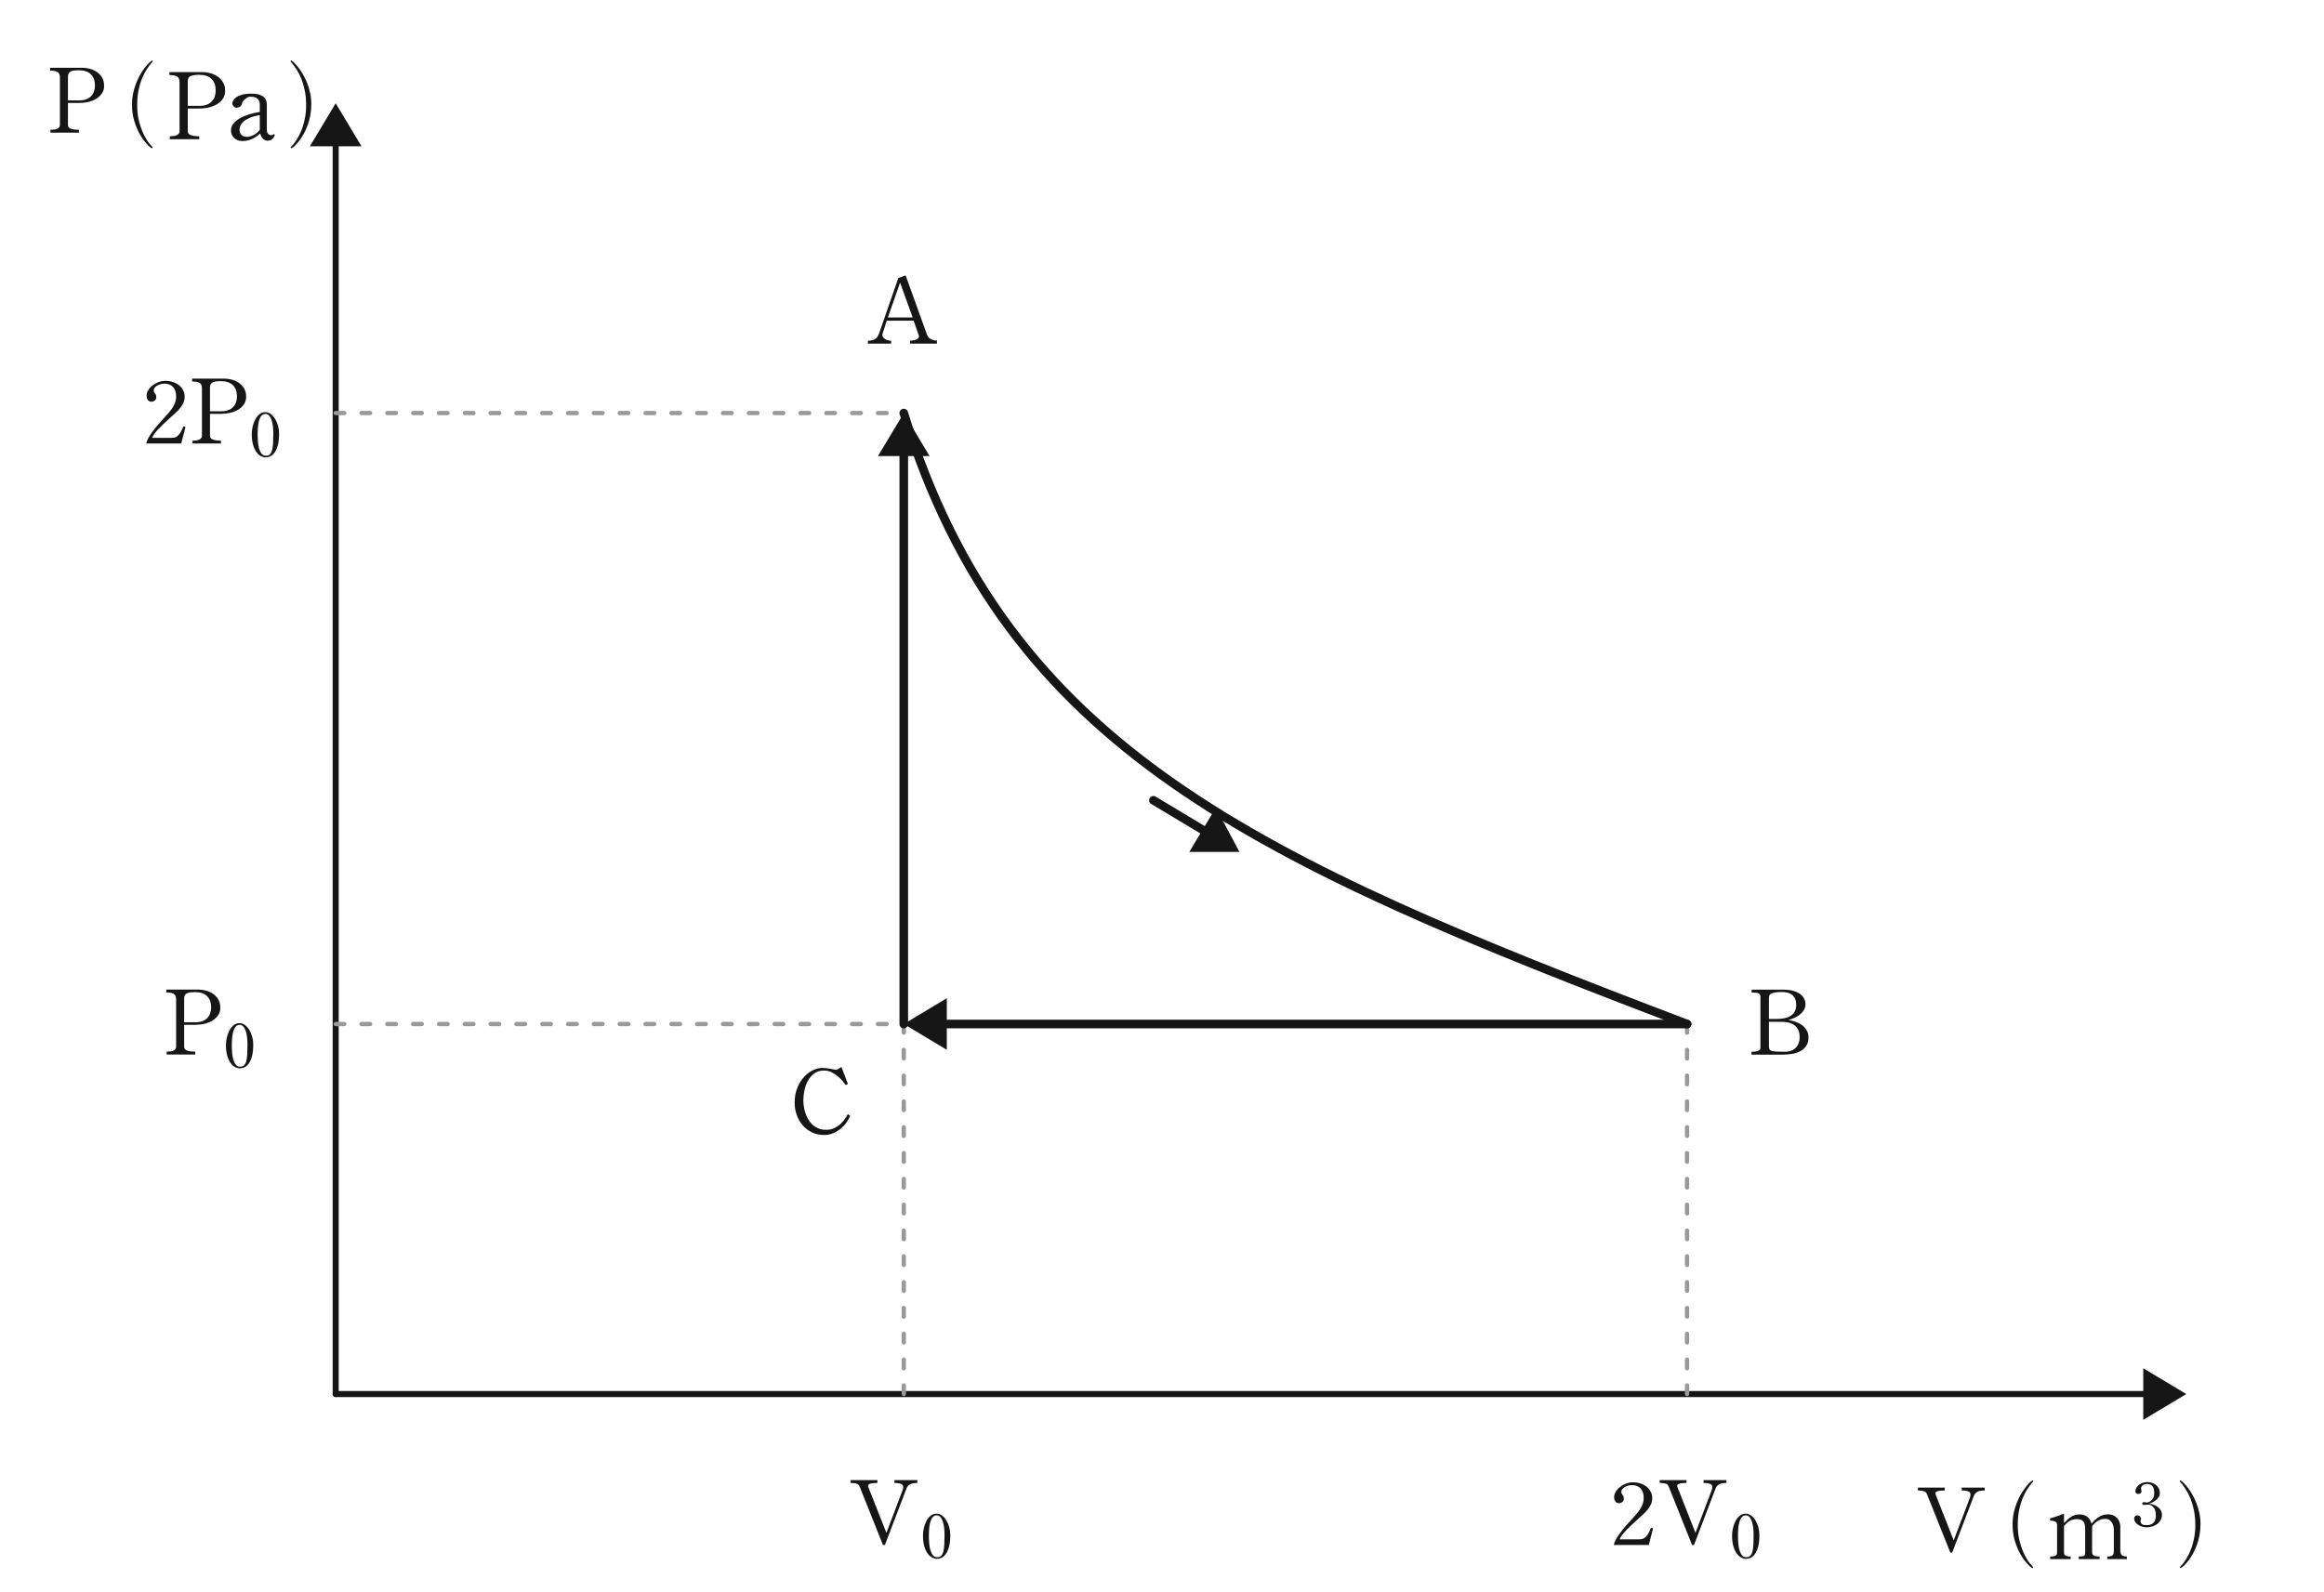
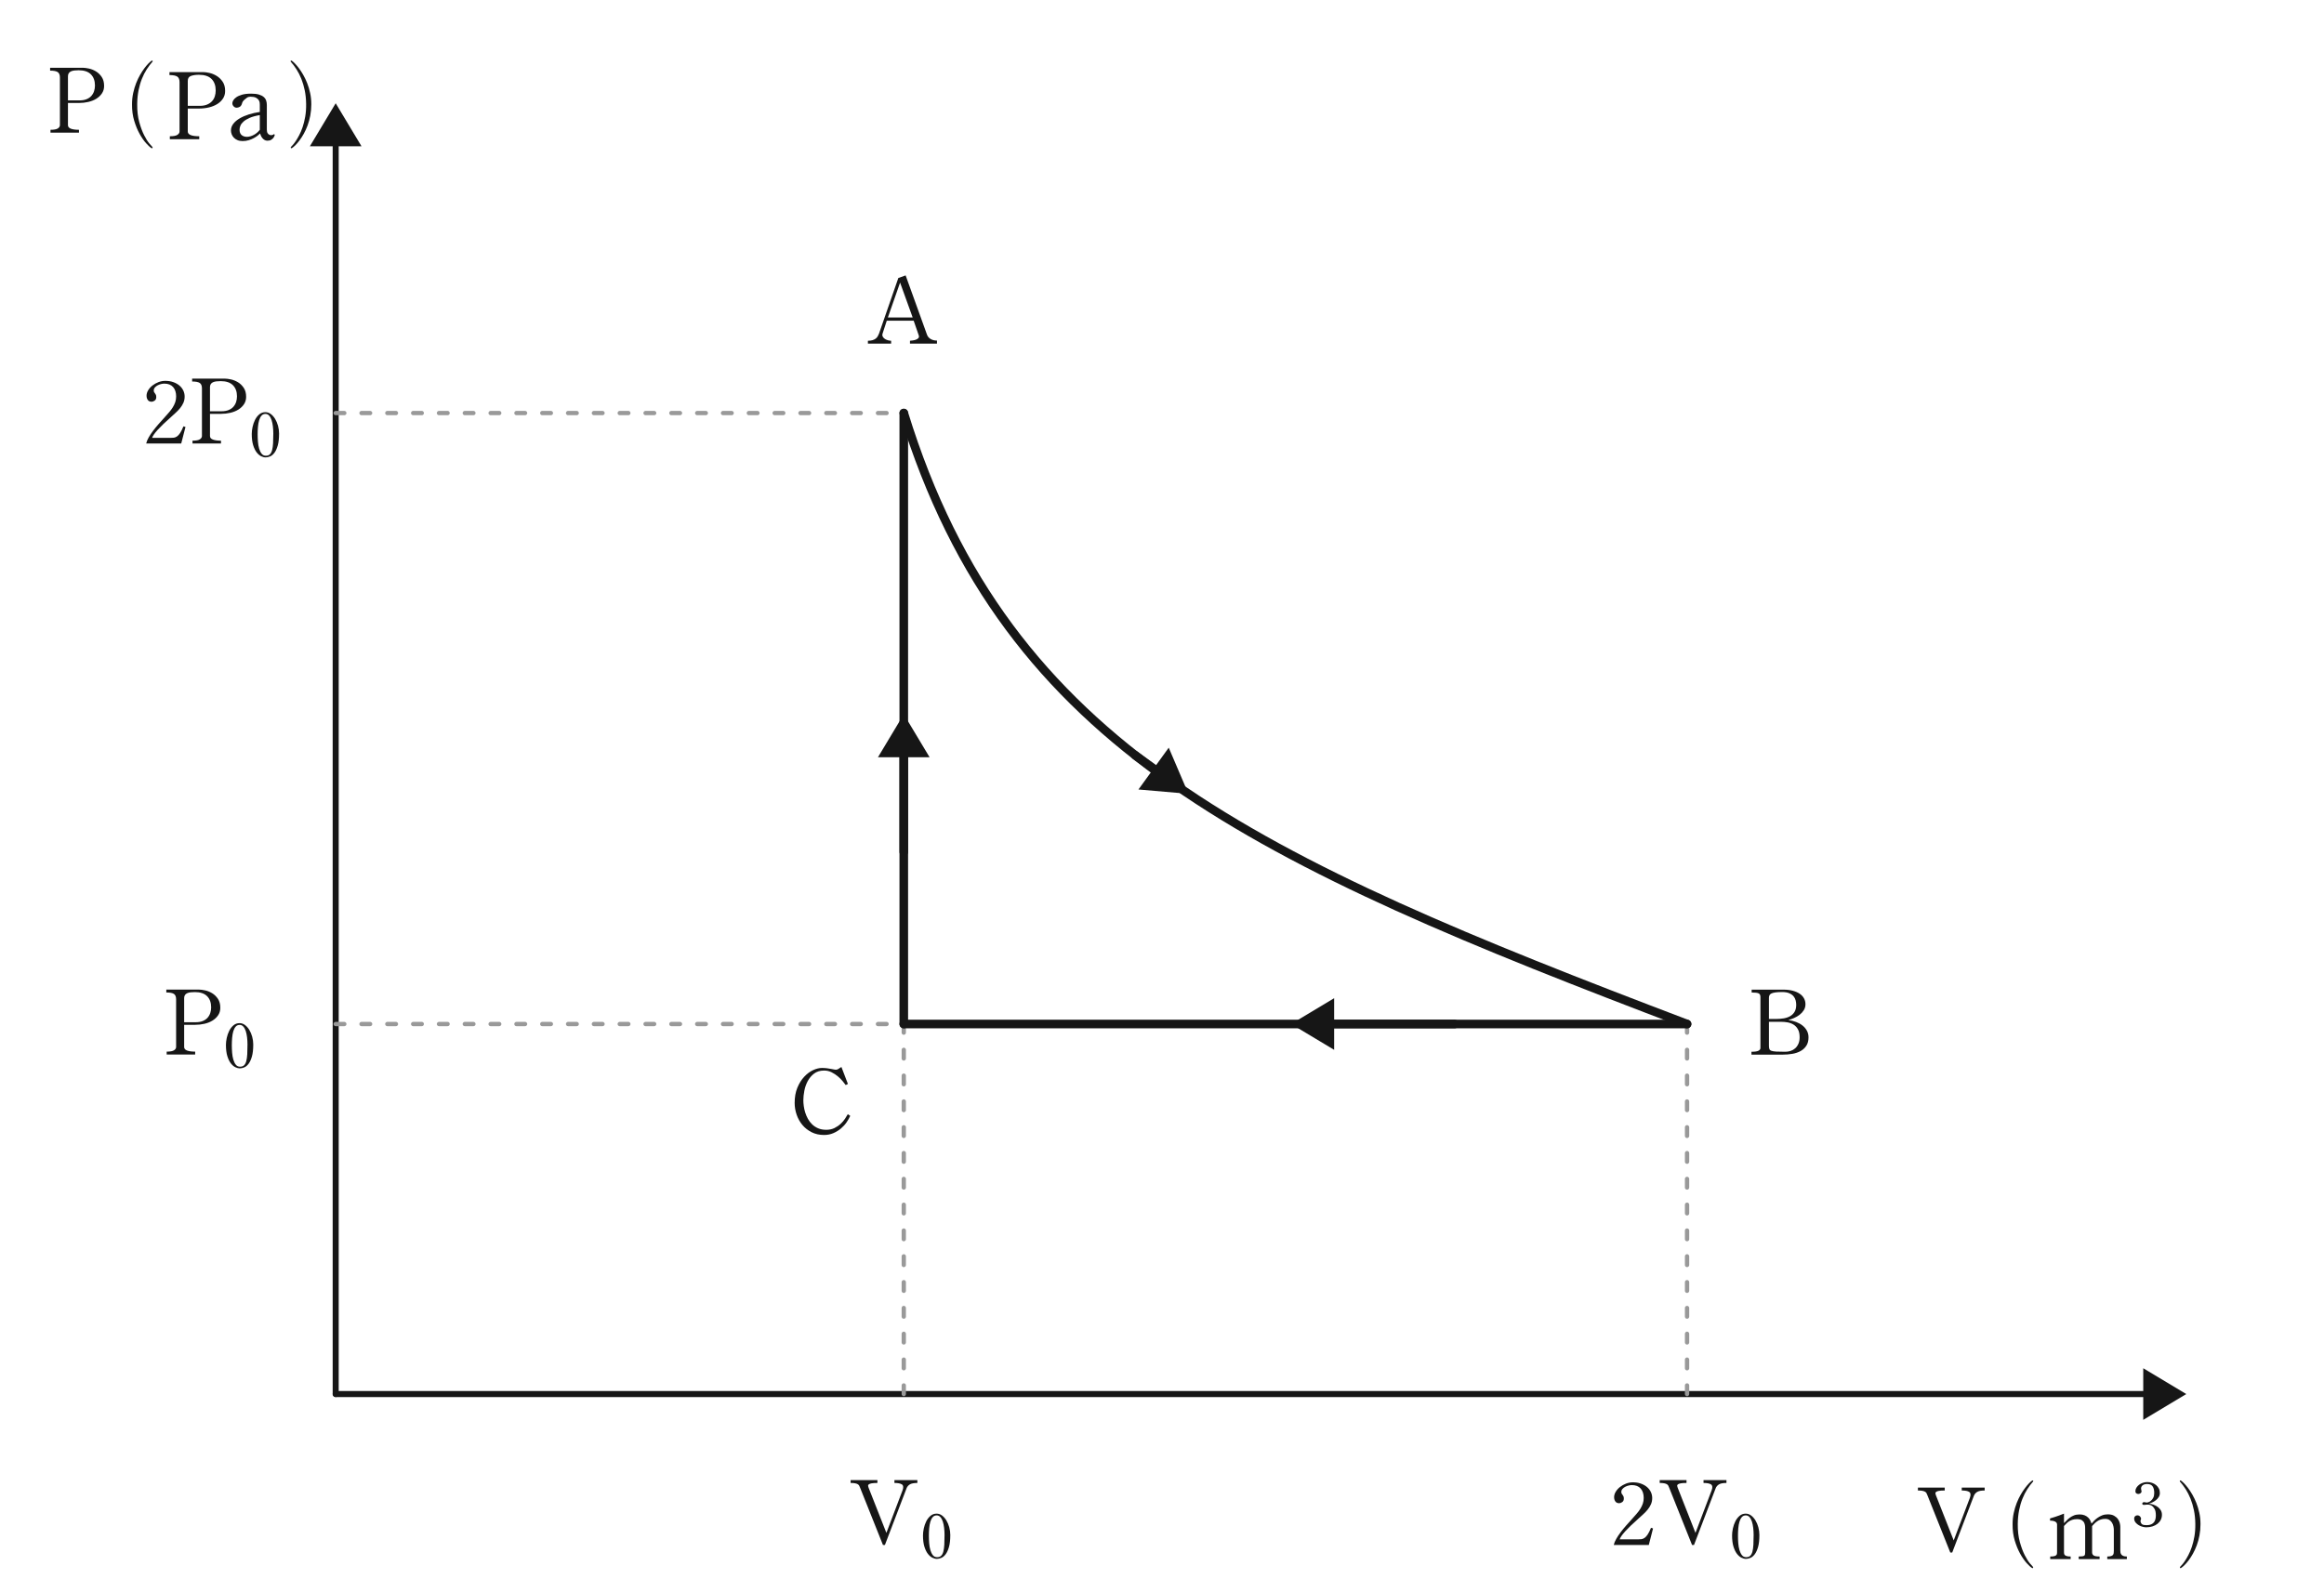
<svg xmlns="http://www.w3.org/2000/svg" width="232.0pt" height="158.963pt" viewBox="0 0 270 185">
  <g stroke-linecap="round" stroke-linejoin="round">
    <line x1="39" y1="162" x2="250.75" y2="162.0" stroke="#161616" stroke-width="0.7" />
    <path d="M 254,162 L 249.0,159.0 L 249.0,165.0 Z" stroke="#161616" stroke-width="0" fill="#161616" />
    <line x1="39" y1="162" x2="39.0" y2="15.25" stroke="#161616" stroke-width="0.7" />
    <path d="M 39,12 L 36.0,17.0 L 42.0,17.0 Z" stroke="#161616" stroke-width="0" fill="#161616" />
    <path d="M614 507Q614 462 591.0 427.5Q568 393 530.5 369.5Q493 346 443.5 334.5Q394 323 342 323H223V83Q223 57 254.0 45.0Q285 33 342 33V2H34V33Q92 33 114.0 48.0Q136 63 136 83V599Q136 641 112.5 657.0Q89 673 30 673V704H385Q411 704 450.0 695.5Q489 687 525.5 665.0Q562 643 588.0 604.5Q614 566 614 507ZM515 512Q515 589 471.0 633.0Q427 677 339 677Q313 677 292.0 674.5Q271 672 255.5 665.0Q240 658 231.5 645.0Q223 632 223 612V351H347Q392 351 424.0 364.0Q456 377 476.0 399.5Q496 422 505.5 451.0Q515 480 515 512Z" fill="#161616" transform="translate(5.5,15.4375) scale(0.0107422,-0.0107422)" />
    <path d="M132 309Q132 373 144.5 430.5Q157 488 176.5 537.5Q196 587 220.0 628.5Q244 670 267.5 701.0Q291 732 311.0 752.0Q331 772 343 780Q349 785 354.0 779.5Q359 774 352 768Q320 732 290.5 686.0Q261 640 238.5 583.5Q216 527 202.5 459.5Q189 392 188 311Q187 200 210.5 115.5Q234 31 263.5 -26.5Q293 -84 319.0 -115.0Q345 -146 350 -150Q358 -158 353.0 -164.0Q348 -170 342 -165Q319 -151 283.5 -111.5Q248 -72 214.0 -11.0Q180 50 155.5 131.0Q131 212 132 309Z" fill="#161616" transform="translate(13.9201,15.4375) scale(0.0107422,-0.0107422)" />
    <path d="M627 453Q627 406 603.5 370.5Q580 335 541.0 311.0Q502 287 451.5 275.0Q401 263 347 263H223V15Q223 -12 255.0 -24.5Q287 -37 347 -37V-69H29V-37Q88 -37 111.0 -21.5Q134 -6 134 15V548Q134 592 109.5 608.5Q85 625 25 625V657H391Q418 657 458.0 648.0Q498 639 535.5 616.0Q573 593 600.0 553.5Q627 514 627 453ZM525 458Q525 538 480.0 583.0Q435 628 344 628Q291 628 257.0 615.5Q223 603 223 562V292H352Q398 292 431.0 305.5Q464 319 485.0 342.0Q506 365 515.5 395.0Q525 425 525 458Z" fill="#161616" transform="translate(19.4201,15.4375) scale(0.0107422,-0.0107422)" />
    <path d="M506 -22Q502 -40 491 -54Q482 -66 466.5 -75.5Q451 -85 426 -85Q409 -85 395.5 -77.0Q382 -69 372.5 -57.5Q363 -46 356.5 -32.0Q350 -18 348 -6Q338 -16 320.5 -30.0Q303 -44 279.0 -57.0Q255 -70 224.5 -79.5Q194 -89 158 -89Q126 -89 102.0 -78.5Q78 -68 62.5 -51.5Q47 -35 39.5 -14.5Q32 6 32 25Q32 65 57.5 98.0Q83 131 126.5 156.5Q170 182 226.0 199.5Q282 217 344 226V305Q344 312 342.5 326.5Q341 341 331.5 355.5Q322 370 301.5 380.5Q281 391 243 391Q221 391 205.0 380.0Q189 369 176 357Q158 339 155.5 330.0Q153 321 149 310Q141 289 125.5 280.5Q110 272 93 272Q75 272 61.0 286.5Q47 301 47 321Q47 333 56.5 350.5Q66 368 89.0 384.5Q112 401 151.0 412.5Q190 424 250 424Q301 424 333.5 414.5Q366 405 385.5 388.5Q405 372 412.5 349.5Q420 327 420 301V35Q420 9 429.0 -4.5Q438 -18 451.0 -22.5Q464 -27 477.0 -24.0Q490 -21 499 -13ZM344 192Q278 181 235.5 162.5Q193 144 168.5 122.5Q144 101 134.5 78.0Q125 55 125 35Q125 -7 149.0 -25.5Q173 -44 207.5 -43.0Q242 -42 279.5 -22.0Q317 -2 344 33Z" fill="#161616" transform="translate(26.4885,15.4375) scale(0.0107422,-0.0107422)" />
    <path d="M163 780Q175 772 195.0 752.0Q215 732 238.5 701.0Q262 670 286.0 628.5Q310 587 329.5 537.5Q349 488 361.5 430.5Q374 373 374 309Q374 245 363.0 187.0Q352 129 333.5 79.5Q315 30 292.0 -11.0Q269 -52 245.5 -83.0Q222 -114 200.5 -135.0Q179 -156 164 -165Q158 -170 153.0 -164.0Q148 -158 156 -150Q159 -147 172.5 -132.5Q186 -118 204.0 -91.5Q222 -65 242.5 -26.5Q263 12 280.0 62.0Q297 112 308.0 174.5Q319 237 318 311Q317 392 303.0 459.5Q289 527 266.5 583.5Q244 640 214.5 686.0Q185 732 153 768Q147 774 151.5 779.5Q156 785 163 780Z" fill="#161616" transform="translate(32.1496,15.4375) scale(0.0107422,-0.0107422)" />
    <path d="M752 673Q695 673 670.0 657.0Q645 641 635 615L401 2H380L132 623Q128 635 122.5 644.5Q117 654 106.5 660.0Q96 666 78.0 669.5Q60 673 30 673V704H320V673Q279 673 257.5 669.0Q236 665 227.0 658.0Q218 651 219.0 642.0Q220 633 224 623L417 133L592 594Q609 641 585.5 657.0Q562 673 504 673V704H752Z" fill="#161616" transform="translate(222.5,180.4375) scale(0.0107422,-0.0107422)" />
    <path d="M132 309Q132 373 144.5 430.5Q157 488 176.5 537.5Q196 587 220.0 628.5Q244 670 267.5 701.0Q291 732 311.0 752.0Q331 772 343 780Q349 785 354.0 779.5Q359 774 352 768Q320 732 290.5 686.0Q261 640 238.5 583.5Q216 527 202.5 459.5Q189 392 188 311Q187 200 210.5 115.5Q234 31 263.5 -26.5Q293 -84 319.0 -115.0Q345 -146 350 -150Q358 -158 353.0 -164.0Q348 -170 342 -165Q319 -151 283.5 -111.5Q248 -72 214.0 -11.0Q180 50 155.5 131.0Q131 212 132 309Z" fill="#161616" transform="translate(232.4025,180.4375) scale(0.0107422,-0.0107422)" />
    <path d="M856 -69H644V-41Q670 -41 684.5 -36.5Q699 -32 705.5 -24.0Q712 -16 713.5 -4.0Q715 8 715 22V246Q715 262 711.0 283.0Q707 304 696.5 322.5Q686 341 668.0 353.5Q650 366 621 366Q595 366 574.0 359.0Q553 352 536.5 341.0Q520 330 506.0 316.0Q492 302 480 288V3Q480 -17 495.5 -29.0Q511 -41 561 -41V-69H335V-41Q360 -41 374.5 -39.0Q389 -37 395.5 -31.5Q402 -26 403.5 -16.5Q405 -7 405 7V234Q405 256 404.5 278.5Q404 301 396.0 320.0Q388 339 370.0 351.0Q352 363 316 363Q286 363 264.5 355.5Q243 348 227.0 337.0Q211 326 199.0 313.0Q187 300 176 289V4Q176 -4 177.5 -12.0Q179 -20 186.0 -26.5Q193 -33 207.5 -37.0Q222 -41 248 -41V-69H27V-41Q54 -41 69.0 -37.5Q84 -34 91.0 -27.5Q98 -21 99.5 -13.0Q101 -5 101 4V305Q101 311 98.5 318.0Q96 325 88.0 331.5Q80 338 65.0 342.5Q50 347 25 347V371Q52 378 78 387Q101 395 127.0 404.0Q153 413 176 423V320Q189 332 204.0 348.0Q219 364 238.5 378.5Q258 393 283.5 403.5Q309 414 345 414Q377 414 399.5 404.5Q422 395 437.0 380.5Q452 366 460.5 348.5Q469 331 474 315Q483 326 499.0 343.0Q515 360 537.0 376.0Q559 392 587.0 403.5Q615 415 649 415Q691 415 717.5 400.0Q744 385 759.0 364.0Q774 343 779.5 320.0Q785 297 785 280V22Q785 12 787.0 1.0Q789 -10 796.0 -19.5Q803 -29 817.0 -35.0Q831 -41 856 -41Z" fill="#161616" transform="translate(237.9025,180.4375) scale(0.0107422,-0.0107422)" />
    <path d="M480 175Q480 131 461.5 95.5Q443 60 410.5 34.5Q378 9 333.5 -5.0Q289 -19 238 -19Q215 -19 184.0 -11.5Q153 -4 124.5 12.0Q96 28 75.0 52.5Q54 77 51 111Q49 134 63.5 150.0Q78 166 100 166Q114 166 125.0 160.5Q136 155 143.5 146.5Q151 138 154.5 129.0Q158 120 158 113Q158 108 156.0 103.5Q154 99 152.0 93.0Q150 87 149.0 80.5Q148 74 150 67Q159 35 178.5 24.5Q198 14 244 14Q287 14 315.0 27.0Q343 40 358.5 61.0Q374 82 380.0 109.0Q386 136 386 165Q386 230 366.5 264.5Q347 299 322.5 314.5Q298 330 274.5 331.0Q251 332 242 331Q201 325 188.5 329.0Q176 333 176 347Q176 361 190.0 367.0Q204 373 241 364Q249 362 269.0 368.0Q289 374 309.5 391.0Q330 408 345.5 437.0Q361 466 361 511Q361 579 335.5 614.5Q310 650 250 650Q224 650 206.5 643.5Q189 637 178.0 627.0Q167 617 162.0 604.5Q157 592 157 580Q157 569 161.0 558.0Q165 547 165 536Q165 525 159.5 517.5Q154 510 146.5 505.5Q139 501 131.0 498.5Q123 496 117 496Q97 496 83.5 506.5Q70 517 70 538Q70 568 86.0 593.5Q102 619 127.5 638.5Q153 658 186.0 669.0Q219 680 253 680Q292 680 327.0 668.0Q362 656 389.0 634.0Q416 612 432.0 581.0Q448 550 448 512Q448 476 430.5 448.5Q413 421 387.5 400.5Q362 380 332.5 366.5Q303 353 279 347Q317 342 353.0 329.0Q389 316 417.5 294.0Q446 272 463.0 242.5Q480 213 480 175Z" fill="#161616" transform="translate(247.562,177.3422) scale(0.0075195,-0.0075195)" />
    <path d="M163 780Q175 772 195.0 752.0Q215 732 238.5 701.0Q262 670 286.0 628.5Q310 587 329.5 537.5Q349 488 361.5 430.5Q374 373 374 309Q374 245 363.0 187.0Q352 129 333.5 79.5Q315 30 292.0 -11.0Q269 -52 245.5 -83.0Q222 -114 200.5 -135.0Q179 -156 164 -165Q158 -170 153.0 -164.0Q148 -158 156 -150Q159 -147 172.5 -132.5Q186 -118 204.0 -91.5Q222 -65 242.5 -26.5Q263 12 280.0 62.0Q297 112 308.0 174.5Q319 237 318 311Q317 392 303.0 459.5Q289 527 266.5 583.5Q244 640 214.5 686.0Q185 732 153 768Q147 774 151.5 779.5Q156 785 163 780Z" fill="#161616" transform="translate(251.633,180.4375) scale(0.0107422,-0.0107422)" />
    <line x1="39.0" y1="48.0" x2="40.0" y2="48.0" stroke="#999" stroke-width="0.5" />
    <line x1="42.0" y1="48.0" x2="43.0" y2="48.0" stroke="#999" stroke-width="0.5" />
    <line x1="45.0" y1="48.0" x2="46.0" y2="48.0" stroke="#999" stroke-width="0.5" />
    <line x1="48.0" y1="48.0" x2="49.0" y2="48.0" stroke="#999" stroke-width="0.5" />
    <line x1="51.0" y1="48.0" x2="52.0" y2="48.0" stroke="#999" stroke-width="0.5" />
    <line x1="54.0" y1="48.0" x2="55.0" y2="48.0" stroke="#999" stroke-width="0.5" />
    <line x1="57.0" y1="48.0" x2="58.0" y2="48.0" stroke="#999" stroke-width="0.5" />
    <line x1="60.0" y1="48.0" x2="61.0" y2="48.0" stroke="#999" stroke-width="0.5" />
    <line x1="63.0" y1="48.0" x2="64.0" y2="48.0" stroke="#999" stroke-width="0.5" />
    <line x1="66.0" y1="48.0" x2="67.0" y2="48.0" stroke="#999" stroke-width="0.5" />
    <line x1="69.0" y1="48.0" x2="70.0" y2="48.0" stroke="#999" stroke-width="0.5" />
    <line x1="72.0" y1="48.0" x2="73.0" y2="48.0" stroke="#999" stroke-width="0.5" />
    <line x1="75.0" y1="48.0" x2="76.0" y2="48.0" stroke="#999" stroke-width="0.5" />
    <line x1="78.0" y1="48.0" x2="79.0" y2="48.0" stroke="#999" stroke-width="0.5" />
    <line x1="81.0" y1="48.0" x2="82.0" y2="48.0" stroke="#999" stroke-width="0.5" />
    <line x1="84.0" y1="48.0" x2="85.0" y2="48.0" stroke="#999" stroke-width="0.5" />
    <line x1="87.0" y1="48.0" x2="88.0" y2="48.0" stroke="#999" stroke-width="0.5" />
    <line x1="90.0" y1="48.0" x2="91.0" y2="48.0" stroke="#999" stroke-width="0.5" />
    <line x1="93.0" y1="48.0" x2="94.0" y2="48.0" stroke="#999" stroke-width="0.5" />
    <line x1="96.0" y1="48.0" x2="97.0" y2="48.0" stroke="#999" stroke-width="0.5" />
    <line x1="99.0" y1="48.0" x2="100.0" y2="48.0" stroke="#999" stroke-width="0.5" />
    <line x1="102.0" y1="48.0" x2="103.0" y2="48.0" stroke="#999" stroke-width="0.5" />
    <path d="M470 181 424 2H45Q52 33 72.0 68.0Q92 103 119.5 139.5Q147 176 179.5 213.0Q212 250 245 286Q271 315 294.0 341.5Q317 368 333.5 395.0Q350 422 359.5 450.0Q369 478 369 511Q369 576 336.0 613.0Q303 650 241 650Q226 650 206.5 645.5Q187 641 169.0 631.5Q151 622 139.0 608.0Q127 594 127 576Q127 564 131.0 557.5Q135 551 140.5 544.0Q146 537 150.0 528.5Q154 520 154 504Q154 478 136.5 466.0Q119 454 104 454Q76 454 62.5 473.0Q49 492 49 519Q49 549 66.5 578.0Q84 607 112.5 629.5Q141 652 177.5 666.0Q214 680 252 680Q299 680 337.5 666.5Q376 653 403.5 630.0Q431 607 446.0 576.0Q461 545 461 510Q461 473 447.5 442.5Q434 412 412.5 385.5Q391 359 365.0 335.5Q339 312 315 290Q222 208 170.5 151.5Q119 95 109 63H306Q326 63 343.5 65.0Q361 67 378.0 78.5Q395 90 412.0 115.5Q429 141 448 188Z" fill="#161616" transform="translate(16.5,51.5625) scale(0.0107422,-0.0107422)" />
    <path d="M614 507Q614 462 591.0 427.5Q568 393 530.5 369.5Q493 346 443.5 334.5Q394 323 342 323H223V83Q223 57 254.0 45.0Q285 33 342 33V2H34V33Q92 33 114.0 48.0Q136 63 136 83V599Q136 641 112.5 657.0Q89 673 30 673V704H385Q411 704 450.0 695.5Q489 687 525.5 665.0Q562 643 588.0 604.5Q614 566 614 507ZM515 512Q515 589 471.0 633.0Q427 677 339 677Q313 677 292.0 674.5Q271 672 255.5 665.0Q240 658 231.5 645.0Q223 632 223 612V351H347Q392 351 424.0 364.0Q456 377 476.0 399.5Q496 422 505.5 451.0Q515 480 515 512Z" fill="#161616" transform="translate(22,51.5625) scale(0.0107422,-0.0107422)" />
    <path d="M466 350Q466 236 445.5 164.5Q425 93 394.0 52.0Q363 11 326.5 -4.0Q290 -19 258 -19Q226 -19 189.0 -1.0Q152 17 119.5 59.0Q87 101 65.5 170.5Q44 240 44 344Q44 393 56.5 451.5Q69 510 94.5 561.0Q120 612 160.0 646.0Q200 680 254 680Q300 680 338.5 651.0Q377 622 405.5 575.0Q434 528 450.0 469.0Q466 410 466 350ZM377 351Q377 407 370.5 461.5Q364 516 350.0 558.5Q336 601 312.5 627.0Q289 653 256 653Q218 653 194.5 626.0Q171 599 158.0 555.0Q145 511 140.0 454.5Q135 398 135 339Q135 283 139.5 224.0Q144 165 158.0 117.0Q172 69 196.5 38.0Q221 7 262 7Q301 7 324.0 28.5Q347 50 358.5 93.5Q370 137 373.5 201.0Q377 265 377 351Z" fill="#161616" transform="translate(28.918,53.0109) scale(0.0075195,-0.0075195)" />
    <line x1="39.0" y1="119.0" x2="40.0" y2="119.0" stroke="#999" stroke-width="0.5" />
    <line x1="42.0" y1="119.0" x2="43.0" y2="119.0" stroke="#999" stroke-width="0.5" />
    <line x1="45.0" y1="119.0" x2="46.0" y2="119.0" stroke="#999" stroke-width="0.5" />
    <line x1="48.0" y1="119.0" x2="49.0" y2="119.0" stroke="#999" stroke-width="0.5" />
    <line x1="51.0" y1="119.0" x2="52.0" y2="119.0" stroke="#999" stroke-width="0.5" />
    <line x1="54.0" y1="119.0" x2="55.0" y2="119.0" stroke="#999" stroke-width="0.5" />
    <line x1="57.0" y1="119.0" x2="58.0" y2="119.0" stroke="#999" stroke-width="0.5" />
    <line x1="60.0" y1="119.0" x2="61.0" y2="119.0" stroke="#999" stroke-width="0.5" />
    <line x1="63.0" y1="119.0" x2="64.0" y2="119.0" stroke="#999" stroke-width="0.5" />
    <line x1="66.0" y1="119.0" x2="67.0" y2="119.0" stroke="#999" stroke-width="0.5" />
    <line x1="69.0" y1="119.0" x2="70.0" y2="119.0" stroke="#999" stroke-width="0.5" />
    <line x1="72.0" y1="119.0" x2="73.0" y2="119.0" stroke="#999" stroke-width="0.5" />
    <line x1="75.0" y1="119.0" x2="76.0" y2="119.0" stroke="#999" stroke-width="0.5" />
    <line x1="78.0" y1="119.0" x2="79.0" y2="119.0" stroke="#999" stroke-width="0.5" />
    <line x1="81.0" y1="119.0" x2="82.0" y2="119.0" stroke="#999" stroke-width="0.5" />
    <line x1="84.0" y1="119.0" x2="85.0" y2="119.0" stroke="#999" stroke-width="0.5" />
    <line x1="87.0" y1="119.0" x2="88.0" y2="119.0" stroke="#999" stroke-width="0.5" />
    <line x1="90.0" y1="119.0" x2="91.0" y2="119.0" stroke="#999" stroke-width="0.5" />
    <line x1="93.0" y1="119.0" x2="94.0" y2="119.0" stroke="#999" stroke-width="0.5" />
    <line x1="96.0" y1="119.0" x2="97.0" y2="119.0" stroke="#999" stroke-width="0.5" />
    <line x1="99.0" y1="119.0" x2="100.0" y2="119.0" stroke="#999" stroke-width="0.5" />
    <line x1="102.0" y1="119.0" x2="103.0" y2="119.0" stroke="#999" stroke-width="0.5" />
    <path d="M614 507Q614 462 591.0 427.5Q568 393 530.5 369.5Q493 346 443.5 334.5Q394 323 342 323H223V83Q223 57 254.0 45.0Q285 33 342 33V2H34V33Q92 33 114.0 48.0Q136 63 136 83V599Q136 641 112.5 657.0Q89 673 30 673V704H385Q411 704 450.0 695.5Q489 687 525.5 665.0Q562 643 588.0 604.5Q614 566 614 507ZM515 512Q515 589 471.0 633.0Q427 677 339 677Q313 677 292.0 674.5Q271 672 255.5 665.0Q240 658 231.5 645.0Q223 632 223 612V351H347Q392 351 424.0 364.0Q456 377 476.0 399.5Q496 422 505.5 451.0Q515 480 515 512Z" fill="#161616" transform="translate(19,122.5625) scale(0.0107422,-0.0107422)" />
    <path d="M466 350Q466 236 445.5 164.5Q425 93 394.0 52.0Q363 11 326.5 -4.0Q290 -19 258 -19Q226 -19 189.0 -1.0Q152 17 119.5 59.0Q87 101 65.5 170.5Q44 240 44 344Q44 393 56.5 451.5Q69 510 94.5 561.0Q120 612 160.0 646.0Q200 680 254 680Q300 680 338.5 651.0Q377 622 405.5 575.0Q434 528 450.0 469.0Q466 410 466 350ZM377 351Q377 407 370.5 461.5Q364 516 350.0 558.5Q336 601 312.5 627.0Q289 653 256 653Q218 653 194.5 626.0Q171 599 158.0 555.0Q145 511 140.0 454.5Q135 398 135 339Q135 283 139.5 224.0Q144 165 158.0 117.0Q172 69 196.5 38.0Q221 7 262 7Q301 7 324.0 28.5Q347 50 358.5 93.5Q370 137 373.5 201.0Q377 265 377 351Z" fill="#161616" transform="translate(25.918,124.0109) scale(0.0075195,-0.0075195)" />
    <line x1="105.0" y1="119.0" x2="105.0" y2="120.0" stroke="#999" stroke-width="0.5" />
    <line x1="105.0" y1="122.0" x2="105.0" y2="123.0" stroke="#999" stroke-width="0.5" />
    <line x1="105.0" y1="125.0" x2="105.0" y2="126.0" stroke="#999" stroke-width="0.5" />
    <line x1="105.0" y1="128.0" x2="105.0" y2="129.0" stroke="#999" stroke-width="0.5" />
    <line x1="105.0" y1="131.0" x2="105.0" y2="132.0" stroke="#999" stroke-width="0.5" />
    <line x1="105.0" y1="134.0" x2="105.0" y2="135.0" stroke="#999" stroke-width="0.5" />
    <line x1="105.0" y1="137.0" x2="105.0" y2="138.0" stroke="#999" stroke-width="0.5" />
    <line x1="105.0" y1="140.0" x2="105.0" y2="141.0" stroke="#999" stroke-width="0.5" />
    <line x1="105.0" y1="143.0" x2="105.0" y2="144.0" stroke="#999" stroke-width="0.5" />
    <line x1="105.0" y1="146.0" x2="105.0" y2="147.0" stroke="#999" stroke-width="0.5" />
    <line x1="105.0" y1="149.0" x2="105.0" y2="150.0" stroke="#999" stroke-width="0.5" />
    <line x1="105.0" y1="152.0" x2="105.0" y2="153.0" stroke="#999" stroke-width="0.5" />
    <line x1="105.0" y1="155.0" x2="105.0" y2="156.0" stroke="#999" stroke-width="0.5" />
    <line x1="105.0" y1="158.0" x2="105.0" y2="159.0" stroke="#999" stroke-width="0.5" />
    <line x1="105.0" y1="161.0" x2="105.0" y2="162.0" stroke="#999" stroke-width="0.5" />
    <path d="M752 673Q695 673 670.0 657.0Q645 641 635 615L401 2H380L132 623Q128 635 122.5 644.5Q117 654 106.5 660.0Q96 666 78.0 669.5Q60 673 30 673V704H320V673Q279 673 257.5 669.0Q236 665 227.0 658.0Q218 651 219.0 642.0Q220 633 224 623L417 133L592 594Q609 641 585.5 657.0Q562 673 504 673V704H752Z" fill="#161616" transform="translate(98.5,179.5625) scale(0.0107422,-0.0107422)" />
    <path d="M466 350Q466 236 445.5 164.5Q425 93 394.0 52.0Q363 11 326.5 -4.0Q290 -19 258 -19Q226 -19 189.0 -1.0Q152 17 119.5 59.0Q87 101 65.5 170.5Q44 240 44 344Q44 393 56.5 451.5Q69 510 94.5 561.0Q120 612 160.0 646.0Q200 680 254 680Q300 680 338.5 651.0Q377 622 405.5 575.0Q434 528 450.0 469.0Q466 410 466 350ZM377 351Q377 407 370.5 461.5Q364 516 350.0 558.5Q336 601 312.5 627.0Q289 653 256 653Q218 653 194.5 626.0Q171 599 158.0 555.0Q145 511 140.0 454.5Q135 398 135 339Q135 283 139.5 224.0Q144 165 158.0 117.0Q172 69 196.5 38.0Q221 7 262 7Q301 7 324.0 28.5Q347 50 358.5 93.5Q370 137 373.5 201.0Q377 265 377 351Z" fill="#161616" transform="translate(106.9004,181.0109) scale(0.0075195,-0.0075195)" />
    <line x1="196.0" y1="119.0" x2="196.0" y2="120.0" stroke="#999" stroke-width="0.5" />
    <line x1="196.0" y1="122.0" x2="196.0" y2="123.0" stroke="#999" stroke-width="0.5" />
    <line x1="196.0" y1="125.0" x2="196.0" y2="126.0" stroke="#999" stroke-width="0.5" />
    <line x1="196.0" y1="128.0" x2="196.0" y2="129.0" stroke="#999" stroke-width="0.5" />
    <line x1="196.0" y1="131.0" x2="196.0" y2="132.0" stroke="#999" stroke-width="0.5" />
    <line x1="196.0" y1="134.0" x2="196.0" y2="135.0" stroke="#999" stroke-width="0.5" />
    <line x1="196.0" y1="137.0" x2="196.0" y2="138.0" stroke="#999" stroke-width="0.5" />
    <line x1="196.0" y1="140.0" x2="196.0" y2="141.0" stroke="#999" stroke-width="0.5" />
    <line x1="196.0" y1="143.0" x2="196.0" y2="144.0" stroke="#999" stroke-width="0.5" />
    <line x1="196.0" y1="146.0" x2="196.0" y2="147.0" stroke="#999" stroke-width="0.5" />
    <line x1="196.0" y1="149.0" x2="196.0" y2="150.0" stroke="#999" stroke-width="0.5" />
    <line x1="196.0" y1="152.0" x2="196.0" y2="153.0" stroke="#999" stroke-width="0.5" />
    <line x1="196.0" y1="155.0" x2="196.0" y2="156.0" stroke="#999" stroke-width="0.5" />
    <line x1="196.0" y1="158.0" x2="196.0" y2="159.0" stroke="#999" stroke-width="0.5" />
    <line x1="196.0" y1="161.0" x2="196.0" y2="162.0" stroke="#999" stroke-width="0.5" />
    <path d="M470 181 424 2H45Q52 33 72.0 68.0Q92 103 119.5 139.5Q147 176 179.5 213.0Q212 250 245 286Q271 315 294.0 341.5Q317 368 333.5 395.0Q350 422 359.5 450.0Q369 478 369 511Q369 576 336.0 613.0Q303 650 241 650Q226 650 206.5 645.5Q187 641 169.0 631.5Q151 622 139.0 608.0Q127 594 127 576Q127 564 131.0 557.5Q135 551 140.5 544.0Q146 537 150.0 528.5Q154 520 154 504Q154 478 136.5 466.0Q119 454 104 454Q76 454 62.5 473.0Q49 492 49 519Q49 549 66.5 578.0Q84 607 112.5 629.5Q141 652 177.5 666.0Q214 680 252 680Q299 680 337.5 666.5Q376 653 403.5 630.0Q431 607 446.0 576.0Q461 545 461 510Q461 473 447.5 442.5Q434 412 412.5 385.5Q391 359 365.0 335.5Q339 312 315 290Q222 208 170.5 151.5Q119 95 109 63H306Q326 63 343.5 65.0Q361 67 378.0 78.5Q395 90 412.0 115.5Q429 141 448 188Z" fill="#161616" transform="translate(187,179.5625) scale(0.0107422,-0.0107422)" />
    <path d="M752 673Q695 673 670.0 657.0Q645 641 635 615L401 2H380L132 623Q128 635 122.5 644.5Q117 654 106.5 660.0Q96 666 78.0 669.5Q60 673 30 673V704H320V673Q279 673 257.5 669.0Q236 665 227.0 658.0Q218 651 219.0 642.0Q220 633 224 623L417 133L592 594Q609 641 585.5 657.0Q562 673 504 673V704H752Z" fill="#161616" transform="translate(192.5,179.5625) scale(0.0107422,-0.0107422)" />
    <path d="M466 350Q466 236 445.5 164.5Q425 93 394.0 52.0Q363 11 326.5 -4.0Q290 -19 258 -19Q226 -19 189.0 -1.0Q152 17 119.5 59.0Q87 101 65.5 170.5Q44 240 44 344Q44 393 56.5 451.5Q69 510 94.5 561.0Q120 612 160.0 646.0Q200 680 254 680Q300 680 338.5 651.0Q377 622 405.5 575.0Q434 528 450.0 469.0Q466 410 466 350ZM377 351Q377 407 370.5 461.5Q364 516 350.0 558.5Q336 601 312.5 627.0Q289 653 256 653Q218 653 194.5 626.0Q171 599 158.0 555.0Q145 511 140.0 454.5Q135 398 135 339Q135 283 139.5 224.0Q144 165 158.0 117.0Q172 69 196.5 38.0Q221 7 262 7Q301 7 324.0 28.5Q347 50 358.5 93.5Q370 137 373.5 201.0Q377 265 377 351Z" fill="#161616" transform="translate(200.9004,181.0109) scale(0.0075195,-0.0075195)" />
-     <line x1="105" y1="119" x2="105.0" y2="51.25" stroke="#161616" stroke-width="1" />
-     <path d="M 105,48 L 102.0,53.0 L 108.0,53.0 Z" stroke="#161616" stroke-width="0" fill="#161616" />
-     <line x1="196" y1="119" x2="108.25" y2="119.0" stroke="#161616" stroke-width="1" />
-     <path d="M 105,119 L 110.0,122.0 L 110.0,116.0 Z" stroke="#161616" stroke-width="0" fill="#161616" />
+     <line x1="105" y1="119" x2="105" y2="48" stroke="#161616" stroke-width="1" />
+     <line x1="105" y1="99" x2="105.0" y2="86.25" stroke="#161616" stroke-width="1" />
+     <path d="M 105,83 L 102.0,88.0 L 108.0,88.0 Z" stroke="#161616" stroke-width="0" fill="#161616" />
+     <line x1="196" y1="119" x2="105" y2="119" stroke="#161616" stroke-width="1" />
+     <line x1="169" y1="119" x2="153.25" y2="119.0" stroke="#161616" stroke-width="1" />
+     <path d="M 150,119 L 155.0,122.0 L 155.0,116.0 Z" stroke="#161616" stroke-width="0" fill="#161616" />
    <path d="M105,48 C117,87 146,100 196,119" stroke="#161616" stroke-width="1" fill="none" />
-     <line x1="134" y1="93" x2="141.213" y2="97.328" stroke="#161616" stroke-width="1" />
-     <path d="M 144,99 L 141.256,93.855 L 138.169,99.0 Z" stroke="#161616" stroke-width="0" fill="#161616" />
+     <line x1="131.892" y1="87.771" x2="136.219" y2="90.905" stroke="#161616" stroke-width="1" />
+     <path d="M 138.073,92.248 L 135.783,86.886 L 132.264,91.745 Z" stroke="#161616" stroke-width="0" fill="#161616" />
    <path d="M778 2H486V33Q498 34 516.5 36.5Q535 39 551.0 45.0Q567 51 577.0 62.0Q587 73 581 91L526 250H235L191 115Q183 94 191.0 78.5Q199 63 214.5 53.0Q230 43 248.5 38.0Q267 33 282 33V2H31V33Q61 33 81.5 39.5Q102 46 115.5 56.5Q129 67 137.0 81.0Q145 95 151 110L360 712L439 740L670 99Q680 70 708.5 52.5Q737 35 778 35ZM515 285 379 662 247 285Z" fill="#161616" transform="translate(100.5,39.9531) scale(0.0107422,-0.0107422)" />
    <path d="M662 189Q662 134 638.5 98.0Q615 62 576.0 40.5Q537 19 486.5 10.5Q436 2 383 2H45V33Q101 33 121.5 44.5Q142 56 142 74V625Q142 656 122.0 665.0Q102 674 47 674V705H391Q448 705 492.5 693.0Q537 681 567.5 660.0Q598 639 613.5 610.0Q629 581 629 548Q629 511 611.0 482.5Q593 454 565.5 433.0Q538 412 505.5 398.0Q473 384 444 376Q489 370 528.5 355.0Q568 340 597.5 316.5Q627 293 644.5 261.0Q662 229 662 189ZM529 541Q529 564 523.0 588.5Q517 613 500.5 633.0Q484 653 454.0 666.0Q424 679 377 679Q332 679 304.0 675.0Q276 671 260.5 663.5Q245 656 239.5 644.0Q234 632 234 617V388H315Q353 388 391.5 394.0Q430 400 460.5 416.5Q491 433 510.0 463.0Q529 493 529 541ZM566 190Q566 243 547.5 276.0Q529 309 499.5 327.0Q470 345 435.0 351.0Q400 357 367 357H234V100Q234 77 238.5 63.5Q243 50 260.5 43.5Q278 37 313.5 35.0Q349 33 411 33Q440 33 468.0 42.0Q496 51 517.5 70.0Q539 89 552.5 119.0Q566 149 566 190Z" fill="#161616" transform="translate(203,122.5781) scale(0.0107422,-0.0107422)" />
    <path d="M631 198Q617 165 592.0 128.5Q567 92 531.0 61.5Q495 31 449.0 11.0Q403 -9 348 -9Q272 -9 213.0 21.0Q154 51 113.5 99.5Q73 148 51.5 210.5Q30 273 30 338Q30 431 59.0 501.5Q88 572 132.5 620.0Q177 668 228.5 692.0Q280 716 325 716Q356 716 381.5 712.5Q407 709 427.0 705.0Q447 701 461.5 698.5Q476 696 485 698Q498 701 509.0 709.5Q520 718 536 726L606 543L582 531Q572 545 550.5 571.5Q529 598 498.5 624.0Q468 650 430.0 669.0Q392 688 349 688Q283 688 240.0 655.0Q197 622 171.0 573.0Q145 524 134.5 468.0Q124 412 124 366Q124 339 128.5 304.5Q133 270 144.0 234.5Q155 199 173.5 165.5Q192 132 219.5 105.5Q247 79 284.5 63.0Q322 47 372 47Q422 47 460.5 66.0Q499 85 527.5 111.5Q556 138 575.0 167.0Q594 196 605 216Z" fill="#161616" transform="translate(92,131.7969) scale(0.0107422,-0.0107422)" />
  </g>
</svg>
